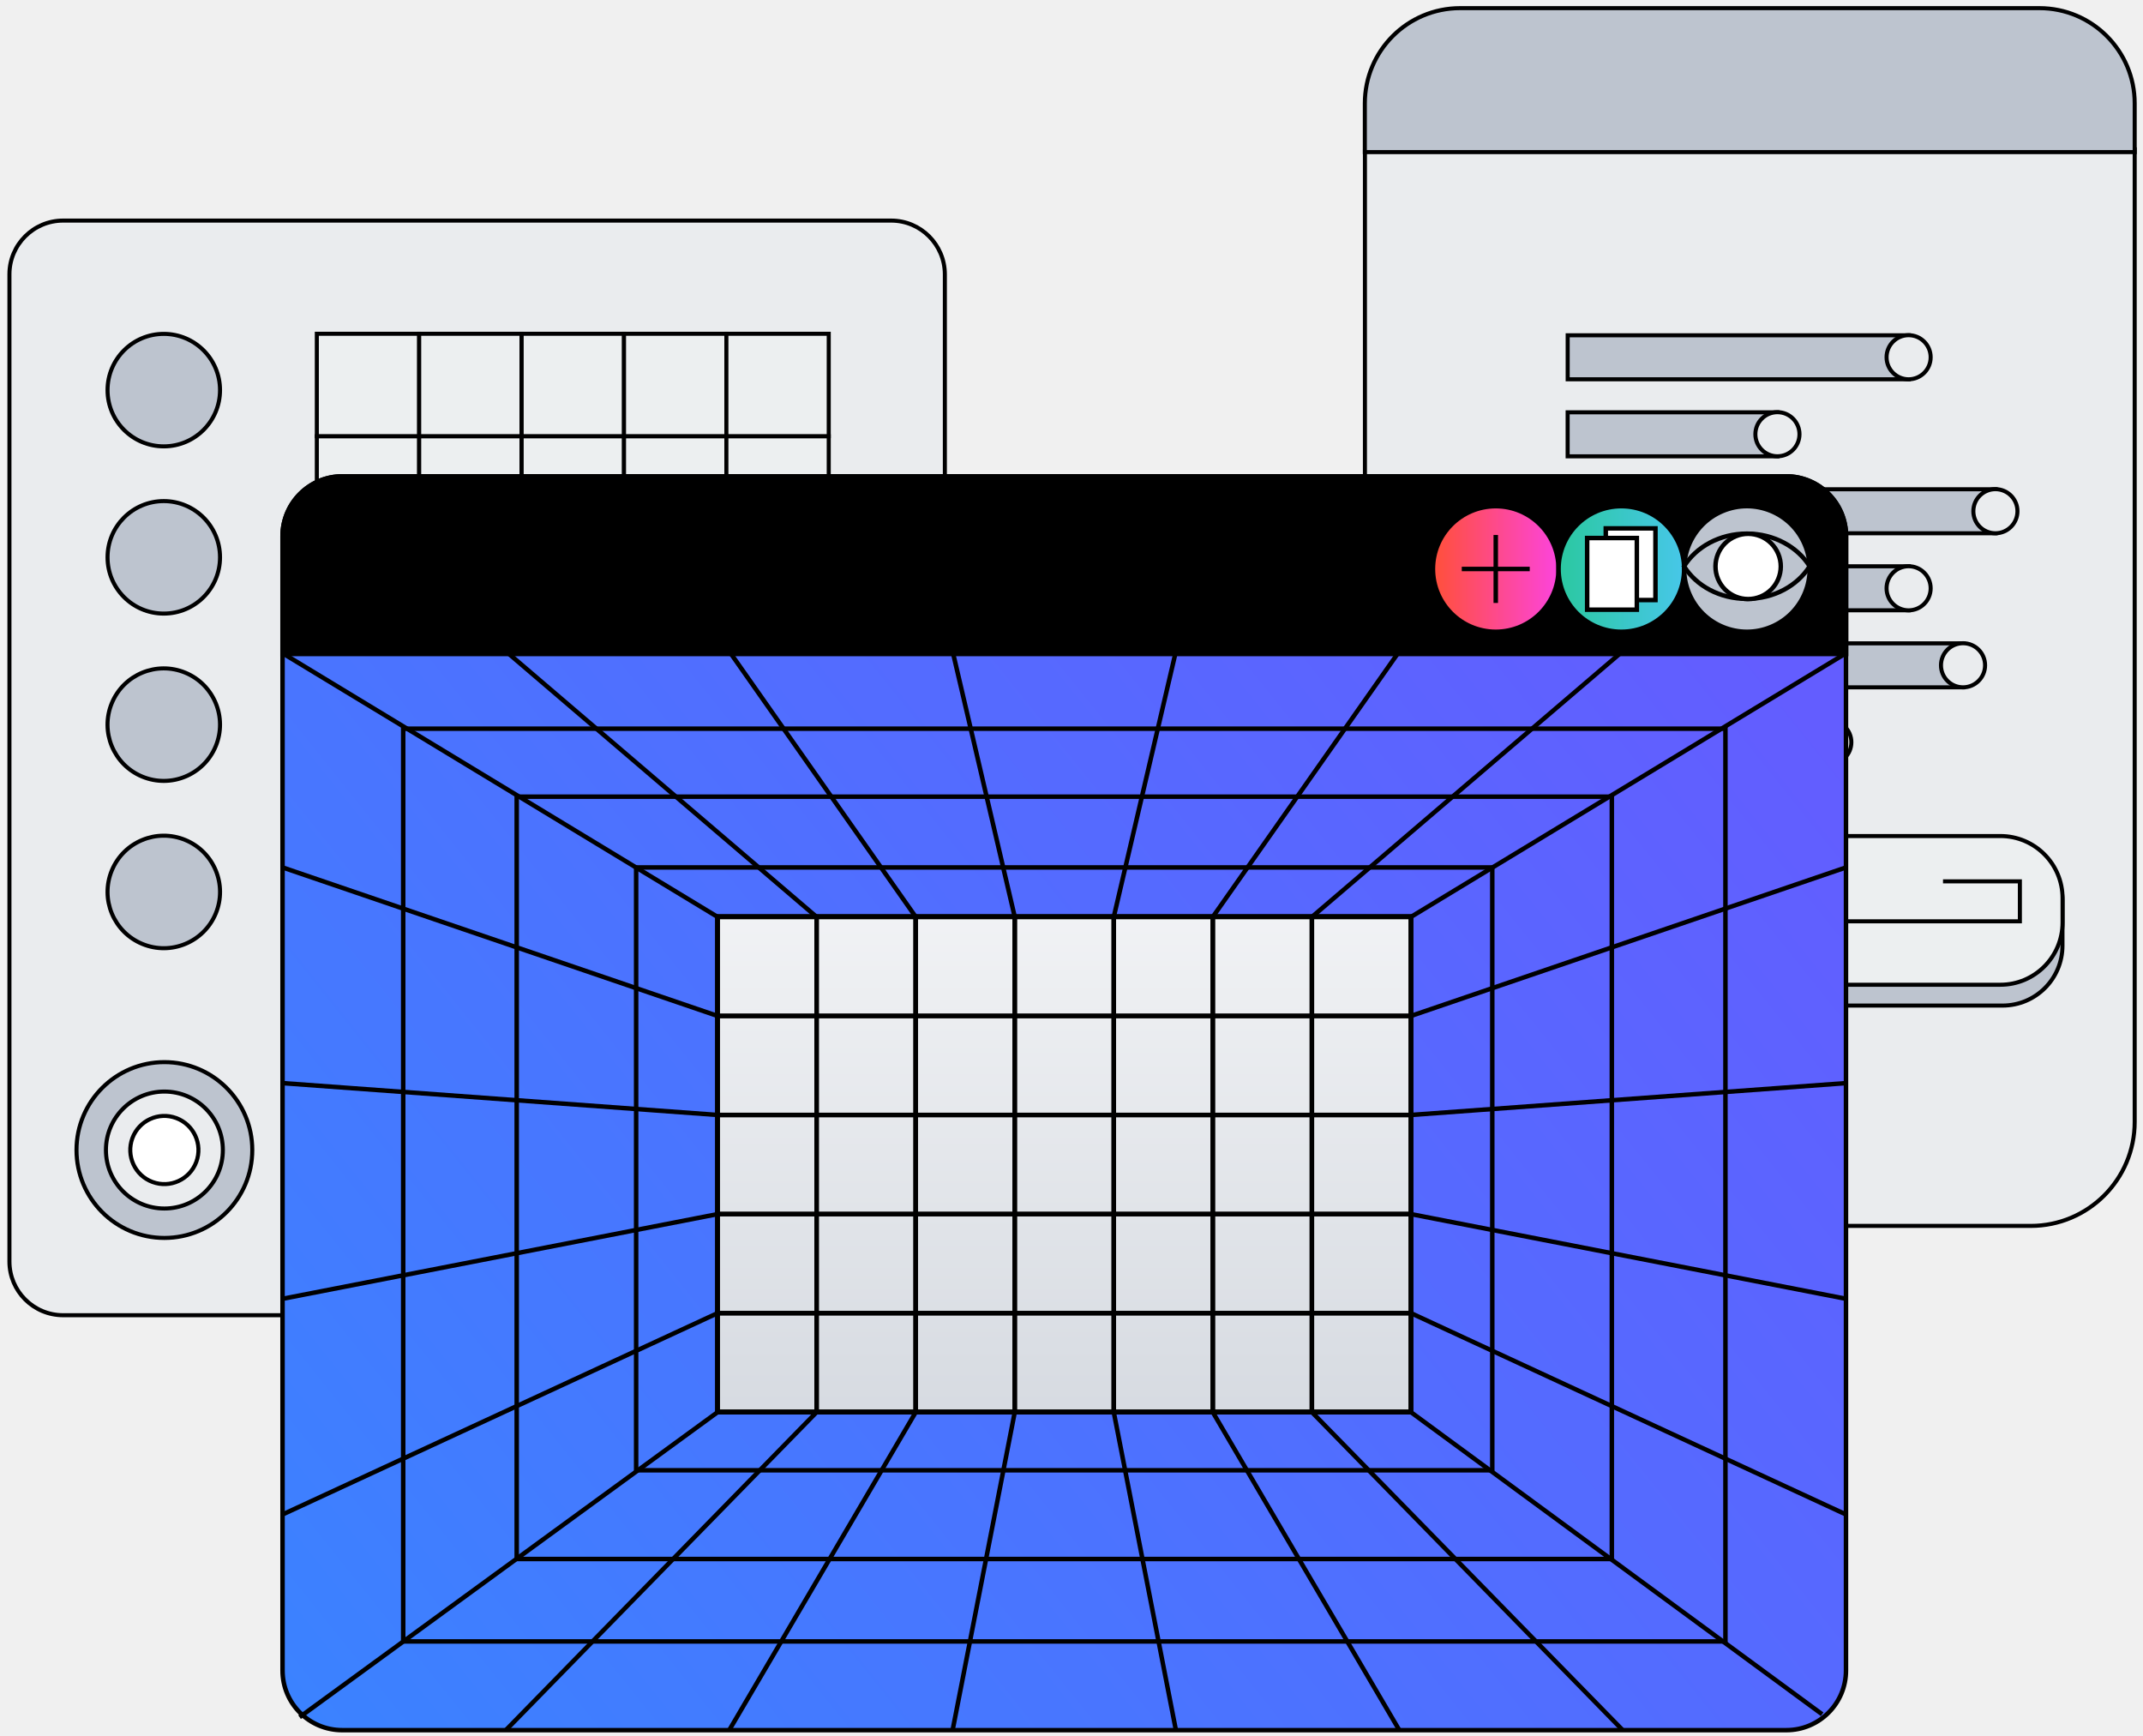
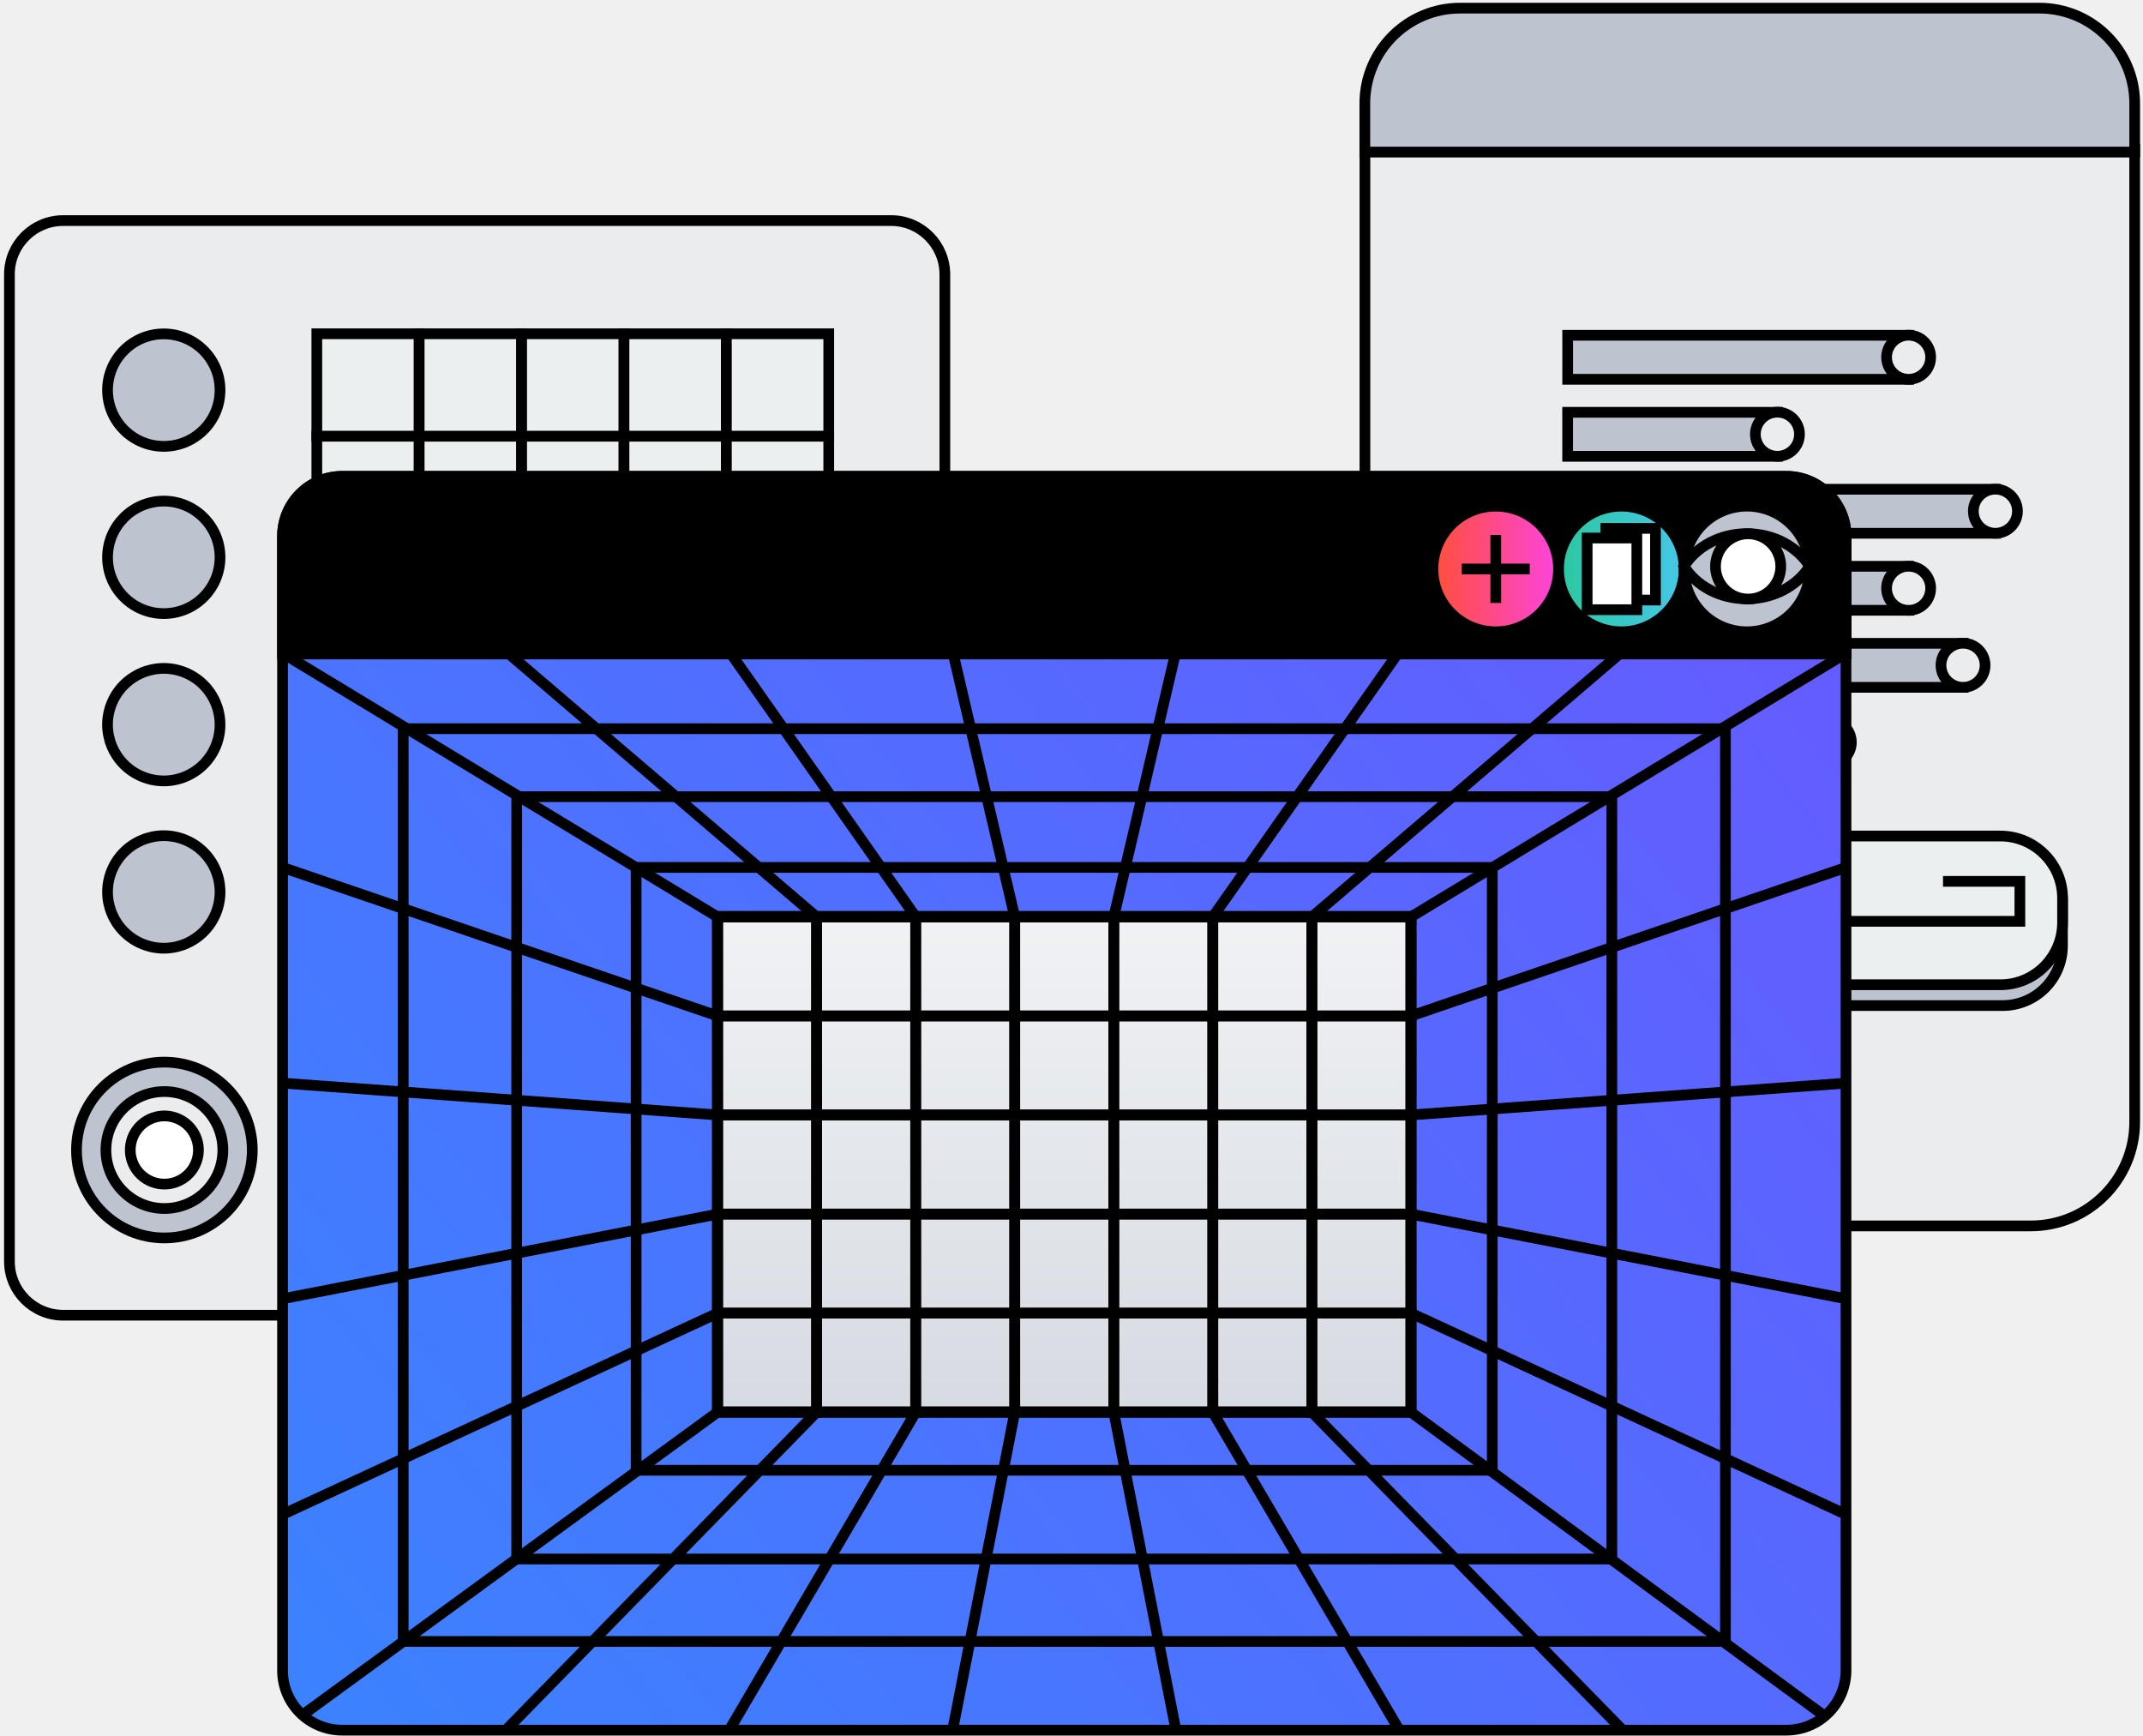
<svg xmlns="http://www.w3.org/2000/svg" width="200" height="162" viewBox="0 0 200 162" fill="none">
-   <path d="M83.168 20.584H5.893C3.127 20.584 0.88 22.831 0.88 25.597V117.722C0.88 120.488 3.127 122.734 5.893 122.734H83.168C85.934 122.734 88.181 120.488 88.181 117.722V25.597C88.172 22.831 85.934 20.584 83.168 20.584Z" fill="#EAECEE" stroke="black" stroke-width="0.378" stroke-miterlimit="10" />
-   <path d="M20.136 85.244C21.245 82.566 19.973 79.495 17.295 78.386C14.617 77.276 11.547 78.548 10.437 81.226C9.328 83.905 10.6 86.975 13.278 88.084C15.956 89.194 19.026 87.922 20.136 85.244Z" fill="#BDC4CF" stroke="black" stroke-width="0.378" stroke-miterlimit="10" />
-   <path d="M20.134 69.631C21.243 66.953 19.971 63.883 17.293 62.773C14.615 61.664 11.544 62.936 10.435 65.614C9.326 68.292 10.598 71.362 13.276 72.472C15.954 73.581 19.024 72.309 20.134 69.631Z" fill="#BDC4CF" stroke="black" stroke-width="0.378" stroke-miterlimit="10" />
-   <path d="M15.285 57.258C18.184 57.258 20.534 54.908 20.534 52.01C20.534 49.111 18.184 46.761 15.285 46.761C12.387 46.761 10.037 49.111 10.037 52.01C10.037 54.908 12.387 57.258 15.285 57.258Z" fill="#BDC4CF" stroke="black" stroke-width="0.378" stroke-miterlimit="10" />
-   <path d="M15.285 41.654C18.184 41.654 20.534 39.304 20.534 36.405C20.534 33.507 18.184 31.157 15.285 31.157C12.387 31.157 10.037 33.507 10.037 36.405C10.037 39.304 12.387 41.654 15.285 41.654Z" fill="#BDC4CF" stroke="black" stroke-width="0.378" stroke-miterlimit="10" />
-   <path d="M75.966 111.595H30.946C30.182 111.595 29.568 112.209 29.568 112.973C29.568 113.738 30.182 114.352 30.946 114.352H75.966C76.73 114.352 77.344 113.738 77.344 112.973C77.344 112.209 76.73 111.595 75.966 111.595Z" fill="#BDC4CF" stroke="black" stroke-width="0.378" stroke-miterlimit="10" />
-   <path d="M75.966 105.94H30.946C30.182 105.94 29.568 106.554 29.568 107.319C29.568 108.083 30.182 108.697 30.946 108.697H75.966C76.73 108.697 77.344 108.083 77.344 107.319C77.344 106.554 76.73 105.94 75.966 105.94Z" fill="#BDC4CF" stroke="black" stroke-width="0.378" stroke-miterlimit="10" />
-   <path d="M75.966 100.286H30.946C30.182 100.286 29.568 100.9 29.568 101.664C29.568 102.429 30.182 103.042 30.946 103.042H75.966C76.73 103.042 77.344 102.429 77.344 101.664C77.344 100.9 76.73 100.286 75.966 100.286Z" fill="#BDC4CF" stroke="black" stroke-width="0.378" stroke-miterlimit="10" />
-   <path d="M39.121 78.933H29.568V88.486H39.121V78.933Z" fill="#ECEFF0" stroke="black" stroke-width="0.378" stroke-miterlimit="10" />
-   <path d="M48.675 78.933H39.121V88.486H48.675V78.933Z" fill="#ECEFF0" stroke="black" stroke-width="0.378" stroke-miterlimit="10" />
-   <path d="M58.237 78.933H48.684V88.486H58.237V78.933Z" fill="#ECEFF0" stroke="black" stroke-width="0.378" stroke-miterlimit="10" />
-   <path d="M67.791 78.933H58.237V88.486H67.791V78.933Z" fill="#ECEFF0" stroke="black" stroke-width="0.378" stroke-miterlimit="10" />
-   <path d="M77.344 78.933H67.791V88.486H77.344V78.933Z" fill="#ECEFF0" stroke="black" stroke-width="0.378" stroke-miterlimit="10" />
-   <path d="M39.121 69.37H29.568V78.923H39.121V69.37Z" fill="#ECEFF0" stroke="black" stroke-width="0.378" stroke-miterlimit="10" />
-   <path d="M48.675 69.37H39.121V78.923H48.675V69.37Z" fill="#ECEFF0" stroke="black" stroke-width="0.378" stroke-miterlimit="10" />
-   <path d="M58.237 69.37H48.684V78.923H58.237V69.37Z" fill="#ECEFF0" stroke="black" stroke-width="0.378" stroke-miterlimit="10" />
-   <path d="M67.791 69.37H58.237V78.923H67.791V69.37Z" fill="#ECEFF0" stroke="black" stroke-width="0.378" stroke-miterlimit="10" />
-   <path d="M77.344 69.37H67.791V78.923H77.344V69.37Z" fill="#ECEFF0" stroke="black" stroke-width="0.378" stroke-miterlimit="10" />
-   <path d="M39.121 59.817H29.568V69.37H39.121V59.817Z" fill="#ECEFF0" stroke="black" stroke-width="0.378" stroke-miterlimit="10" />
-   <path d="M48.675 59.817H39.121V69.37H48.675V59.817Z" fill="#ECEFF0" stroke="black" stroke-width="0.378" stroke-miterlimit="10" />
-   <path d="M58.237 59.817H48.684V69.37H58.237V59.817Z" fill="#ECEFF0" stroke="black" stroke-width="0.378" stroke-miterlimit="10" />
-   <path d="M67.791 59.817H58.237V69.37H67.791V59.817Z" fill="#ECEFF0" stroke="black" stroke-width="0.378" stroke-miterlimit="10" />
-   <path d="M77.344 59.817H67.791V69.37H77.344V59.817Z" fill="#ECEFF0" stroke="black" stroke-width="0.378" stroke-miterlimit="10" />
-   <path d="M39.121 50.263H29.568V59.817H39.121V50.263Z" fill="#ECEFF0" stroke="black" stroke-width="0.378" stroke-miterlimit="10" />
-   <path d="M48.675 50.263H39.121V59.817H48.675V50.263Z" fill="#ECEFF0" stroke="black" stroke-width="0.378" stroke-miterlimit="10" />
-   <path d="M58.237 50.263H48.684V59.817H58.237V50.263Z" fill="#ECEFF0" stroke="black" stroke-width="0.378" stroke-miterlimit="10" />
-   <path d="M67.791 50.263H58.237V59.817H67.791V50.263Z" fill="#ECEFF0" stroke="black" stroke-width="0.378" stroke-miterlimit="10" />
-   <path d="M77.344 50.263H67.791V59.817H77.344V50.263Z" fill="#ECEFF0" stroke="black" stroke-width="0.378" stroke-miterlimit="10" />
-   <path d="M39.121 40.71H29.568V50.263H39.121V40.71Z" fill="#ECEFF0" stroke="black" stroke-width="0.378" stroke-miterlimit="10" />
-   <path d="M48.675 40.71H39.121V50.263H48.675V40.71Z" fill="#ECEFF0" stroke="black" stroke-width="0.378" stroke-miterlimit="10" />
-   <path d="M58.237 40.71H48.684V50.263H58.237V40.71Z" fill="#ECEFF0" stroke="black" stroke-width="0.378" stroke-miterlimit="10" />
-   <path d="M67.791 40.71H58.237V50.263H67.791V40.71Z" fill="#ECEFF0" stroke="black" stroke-width="0.378" stroke-miterlimit="10" />
-   <path d="M77.344 40.71H67.791V50.263H77.344V40.71Z" fill="#ECEFF0" stroke="black" stroke-width="0.378" stroke-miterlimit="10" />
-   <path d="M39.121 31.147H29.568V40.701H39.121V31.147Z" fill="#ECEFF0" stroke="black" stroke-width="0.378" stroke-miterlimit="10" />
-   <path d="M48.675 31.147H39.121V40.701H48.675V31.147Z" fill="#ECEFF0" stroke="black" stroke-width="0.378" stroke-miterlimit="10" />
-   <path d="M58.237 31.147H48.684V40.701H58.237V31.147Z" fill="#ECEFF0" stroke="black" stroke-width="0.378" stroke-miterlimit="10" />
-   <path d="M67.791 31.147H58.237V40.701H67.791V31.147Z" fill="#ECEFF0" stroke="black" stroke-width="0.378" stroke-miterlimit="10" />
-   <path d="M77.344 31.147H67.791V40.701H77.344V31.147Z" fill="#ECEFF0" stroke="black" stroke-width="0.378" stroke-miterlimit="10" />
-   <path d="M15.342 115.522C19.873 115.522 23.545 111.849 23.545 107.319C23.545 102.788 19.873 99.115 15.342 99.115C10.811 99.115 7.139 102.788 7.139 107.319C7.139 111.849 10.811 115.522 15.342 115.522Z" fill="#BDC4CF" stroke="black" stroke-width="0.378" stroke-miterlimit="10" />
-   <path d="M15.342 112.775C18.355 112.775 20.798 110.332 20.798 107.319C20.798 104.305 18.355 101.862 15.342 101.862C12.329 101.862 9.886 104.305 9.886 107.319C9.886 110.332 12.329 112.775 15.342 112.775Z" fill="#EAECEE" stroke="black" stroke-width="0.378" stroke-miterlimit="10" />
-   <path d="M18.321 108.425C18.932 106.778 18.093 104.947 16.446 104.335C14.799 103.723 12.968 104.563 12.356 106.21C11.745 107.857 12.584 109.688 14.231 110.299C15.878 110.911 17.709 110.072 18.321 108.425Z" fill="white" stroke="black" stroke-width="0.378" stroke-miterlimit="10" />
-   <path d="M127.376 13.938H199.224V104.694C199.224 110.056 194.881 114.399 189.52 114.399H137.09C131.728 114.399 127.385 110.056 127.385 104.694V13.938H127.376Z" fill="#EAECEE" stroke="black" stroke-width="0.378" stroke-miterlimit="10" />
-   <path d="M146.303 42.583H165.882V38.476H146.303V42.583Z" fill="#BDC4CF" stroke="black" stroke-width="0.378" stroke-miterlimit="10" />
-   <path d="M165.882 42.579C167.018 42.579 167.94 41.658 167.94 40.521C167.94 39.385 167.018 38.463 165.882 38.463C164.745 38.463 163.824 39.385 163.824 40.521C163.824 41.658 164.745 42.579 165.882 42.579Z" fill="#EAECEE" stroke="black" stroke-width="0.378" stroke-miterlimit="10" />
-   <path d="M146.31 49.764L186.241 49.764V45.657L146.31 45.657V49.764Z" fill="#BDC4CF" stroke="black" stroke-width="0.378" stroke-miterlimit="10" />
-   <path d="M186.225 49.763C187.361 49.763 188.283 48.842 188.283 47.705C188.283 46.569 187.361 45.647 186.225 45.647C185.088 45.647 184.167 46.569 184.167 47.705C184.167 48.842 185.088 49.763 186.225 49.763Z" fill="#EAECEE" stroke="black" stroke-width="0.378" stroke-miterlimit="10" />
-   <path d="M146.307 64.141H183.217V60.035L146.307 60.035V64.141Z" fill="#BDC4CF" stroke="black" stroke-width="0.378" stroke-miterlimit="10" />
-   <path d="M183.204 64.14C184.341 64.14 185.262 63.219 185.262 62.082C185.262 60.946 184.341 60.024 183.204 60.024C182.068 60.024 181.146 60.946 181.146 62.082C181.146 63.219 182.068 64.14 183.204 64.14Z" fill="#EAECEE" stroke="black" stroke-width="0.378" stroke-miterlimit="10" />
-   <path d="M146.307 56.951L178.129 56.951V52.845H146.307V56.951Z" fill="#BDC4CF" stroke="black" stroke-width="0.378" stroke-miterlimit="10" />
-   <path d="M178.125 56.956C179.262 56.956 180.183 56.035 180.183 54.898C180.183 53.762 179.262 52.84 178.125 52.84C176.989 52.84 176.068 53.762 176.068 54.898C176.068 56.035 176.989 56.956 178.125 56.956Z" fill="#EAECEE" stroke="black" stroke-width="0.378" stroke-miterlimit="10" />
-   <path d="M146.308 71.329H170.729V67.222H146.308V71.329Z" fill="#BDC4CF" stroke="black" stroke-width="0.378" stroke-miterlimit="10" />
-   <path d="M170.724 71.324C171.861 71.324 172.782 70.403 172.782 69.266C172.782 68.13 171.861 67.208 170.724 67.208C169.588 67.208 168.667 68.13 168.667 69.266C168.667 70.403 169.588 71.324 170.724 71.324Z" fill="#EAECEE" stroke="black" stroke-width="0.378" stroke-miterlimit="10" />
-   <path d="M146.307 35.394L178.129 35.394V31.288L146.307 31.288V35.394Z" fill="#BDC4CF" stroke="black" stroke-width="0.378" stroke-miterlimit="10" />
-   <path d="M178.125 35.395C179.262 35.395 180.183 34.474 180.183 33.337C180.183 32.201 179.262 31.279 178.125 31.279C176.989 31.279 176.068 32.201 176.068 33.337C176.068 34.474 176.989 35.395 178.125 35.395Z" fill="#EAECEE" stroke="black" stroke-width="0.378" stroke-miterlimit="10" />
-   <path d="M186.895 93.838H167.808C164.721 93.838 162.219 91.337 162.219 88.25V84.021C162.219 80.934 164.721 79.971 167.808 79.971H186.895C189.982 79.971 192.484 80.934 192.484 84.021V88.25C192.484 91.337 189.982 93.838 186.895 93.838Z" fill="#BDC4CF" stroke="black" stroke-width="0.378" stroke-miterlimit="10" />
-   <path d="M186.688 91.894H168.025C164.825 91.894 162.219 89.298 162.219 86.088V83.823C162.219 80.622 164.815 78.017 168.025 78.017H186.688C189.888 78.017 192.493 80.613 192.493 83.823V86.088C192.484 89.298 189.888 91.894 186.688 91.894Z" fill="#ECEFF0" stroke="black" stroke-width="0.378" stroke-miterlimit="10" />
-   <path d="M181.335 82.246H188.509V85.975H165.948" stroke="black" stroke-width="0.378" stroke-miterlimit="10" />
-   <path d="M168.818 88.779L167.383 87.372L165.948 85.975L167.383 84.568L168.818 83.162" stroke="black" stroke-width="0.378" stroke-miterlimit="10" />
-   <path d="M136.268 0.76H190.331C195.24 0.76 199.224 4.744 199.224 9.652V14.193H127.376V9.652C127.376 4.744 131.36 0.76 136.268 0.76Z" fill="#BDC4CF" stroke="black" stroke-width="0.378" stroke-miterlimit="10" />
-   <path d="M166.713 161.455H31.936C28.859 161.455 26.368 158.964 26.368 155.887V50.019C26.368 46.941 28.859 44.45 31.936 44.45H166.713C169.79 44.45 172.281 46.941 172.281 50.019V155.887C172.281 158.964 169.79 161.455 166.713 161.455Z" fill="url(#paint0_linear_48_43211)" stroke="black" stroke-width="0.419" stroke-miterlimit="10" />
-   <path d="M131.682 85.51H66.957V131.741H131.682V85.51Z" fill="url(#paint1_linear_48_43211)" stroke="black" stroke-width="0.419" stroke-miterlimit="10" />
-   <path d="M172.281 61.029H26.368V50.05C26.368 46.962 28.869 44.45 31.968 44.45H166.692C169.78 44.45 172.292 46.952 172.292 50.05V61.029H172.281Z" fill="black" stroke="black" stroke-width="0.419" stroke-miterlimit="10" />
-   <path d="M139.27 80.947H59.369V137.204H139.27V80.947Z" stroke="black" stroke-width="0.419" stroke-miterlimit="10" />
-   <path d="M150.427 74.343H48.222V145.483H150.427V74.343Z" stroke="black" stroke-width="0.419" stroke-miterlimit="10" />
-   <path d="M161.03 68H37.63V153.176H161.03V68Z" stroke="black" stroke-width="0.419" stroke-miterlimit="10" />
-   <path d="M131.682 85.563H66.968V131.783H131.682V85.563Z" stroke="black" stroke-width="0.419" stroke-miterlimit="10" />
-   <path d="M26.368 60.956H172.281" stroke="black" stroke-width="0.419" stroke-miterlimit="10" />
-   <path d="M131.682 85.563L172.281 60.956" stroke="black" stroke-width="0.419" stroke-miterlimit="10" />
-   <path d="M131.682 131.783L170.052 159.969" stroke="black" stroke-width="0.419" stroke-miterlimit="10" />
-   <path d="M66.968 85.563L26.368 60.956" stroke="black" stroke-width="0.419" stroke-miterlimit="10" />
-   <path d="M66.968 131.783L27.959 160.241" stroke="black" stroke-width="0.419" stroke-miterlimit="10" />
-   <path d="M76.21 85.563H66.968V94.805H76.21V85.563Z" stroke="black" stroke-width="0.419" stroke-miterlimit="10" />
-   <path d="M85.451 85.563H76.21V94.805H85.451V85.563Z" stroke="black" stroke-width="0.419" stroke-miterlimit="10" />
-   <path d="M94.704 85.563H85.462V94.805H94.704V85.563Z" stroke="black" stroke-width="0.419" stroke-miterlimit="10" />
-   <path d="M103.946 85.563H94.704V94.805H103.946V85.563Z" stroke="black" stroke-width="0.419" stroke-miterlimit="10" />
-   <path d="M113.188 85.563H103.946V94.805H113.188V85.563Z" stroke="black" stroke-width="0.419" stroke-miterlimit="10" />
-   <path d="M122.429 85.563H113.187V94.805H122.429V85.563Z" stroke="black" stroke-width="0.419" stroke-miterlimit="10" />
-   <path d="M131.682 85.563H122.44V94.805H131.682V85.563Z" stroke="black" stroke-width="0.419" stroke-miterlimit="10" />
-   <path d="M76.21 94.805H66.968V104.046H76.21V94.805Z" stroke="black" stroke-width="0.419" stroke-miterlimit="10" />
-   <path d="M85.451 94.805H76.21V104.046H85.451V94.805Z" stroke="black" stroke-width="0.419" stroke-miterlimit="10" />
-   <path d="M94.704 94.805H85.462V104.046H94.704V94.805Z" stroke="black" stroke-width="0.419" stroke-miterlimit="10" />
-   <path d="M103.946 94.805H94.704V104.046H103.946V94.805Z" stroke="black" stroke-width="0.419" stroke-miterlimit="10" />
-   <path d="M113.188 94.805H103.946V104.046H113.188V94.805Z" stroke="black" stroke-width="0.419" stroke-miterlimit="10" />
-   <path d="M122.429 94.805H113.187V104.046H122.429V94.805Z" stroke="black" stroke-width="0.419" stroke-miterlimit="10" />
-   <path d="M131.682 94.805H122.44V104.046H131.682V94.805Z" stroke="black" stroke-width="0.419" stroke-miterlimit="10" />
-   <path d="M76.21 104.046H66.968V113.288H76.21V104.046Z" stroke="black" stroke-width="0.419" stroke-miterlimit="10" />
-   <path d="M85.451 104.046H76.21V113.288H85.451V104.046Z" stroke="black" stroke-width="0.419" stroke-miterlimit="10" />
-   <path d="M94.704 104.046H85.462V113.288H94.704V104.046Z" stroke="black" stroke-width="0.419" stroke-miterlimit="10" />
-   <path d="M103.946 104.046H94.704V113.288H103.946V104.046Z" stroke="black" stroke-width="0.419" stroke-miterlimit="10" />
-   <path d="M113.188 104.046H103.946V113.288H113.188V104.046Z" stroke="black" stroke-width="0.419" stroke-miterlimit="10" />
-   <path d="M122.429 104.046H113.187V113.288H122.429V104.046Z" stroke="black" stroke-width="0.419" stroke-miterlimit="10" />
-   <path d="M131.682 104.046H122.44V113.288H131.682V104.046Z" stroke="black" stroke-width="0.419" stroke-miterlimit="10" />
-   <path d="M76.21 113.299H66.968V122.541H76.21V113.299Z" stroke="black" stroke-width="0.419" stroke-miterlimit="10" />
-   <path d="M85.451 113.299H76.21V122.541H85.451V113.299Z" stroke="black" stroke-width="0.419" stroke-miterlimit="10" />
-   <path d="M94.704 113.299H85.462V122.541H94.704V113.299Z" stroke="black" stroke-width="0.419" stroke-miterlimit="10" />
-   <path d="M103.946 113.299H94.704V122.541H103.946V113.299Z" stroke="black" stroke-width="0.419" stroke-miterlimit="10" />
-   <path d="M113.188 113.299H103.946V122.541H113.188V113.299Z" stroke="black" stroke-width="0.419" stroke-miterlimit="10" />
-   <path d="M122.429 113.299H113.187V122.541H122.429V113.299Z" stroke="black" stroke-width="0.419" stroke-miterlimit="10" />
-   <path d="M131.682 113.299H122.44V122.541H131.682V113.299Z" stroke="black" stroke-width="0.419" stroke-miterlimit="10" />
-   <path d="M76.21 122.541H66.968V131.783H76.21V122.541Z" stroke="black" stroke-width="0.419" stroke-miterlimit="10" />
-   <path d="M85.451 122.541H76.21V131.783H85.451V122.541Z" stroke="black" stroke-width="0.419" stroke-miterlimit="10" />
-   <path d="M94.704 122.541H85.462V131.783H94.704V122.541Z" stroke="black" stroke-width="0.419" stroke-miterlimit="10" />
-   <path d="M103.946 122.541H94.704V131.783H103.946V122.541Z" stroke="black" stroke-width="0.419" stroke-miterlimit="10" />
-   <path d="M113.188 122.541H103.946V131.783H113.188V122.541Z" stroke="black" stroke-width="0.419" stroke-miterlimit="10" />
-   <path d="M122.429 122.541H113.187V131.783H122.429V122.541Z" stroke="black" stroke-width="0.419" stroke-miterlimit="10" />
-   <path d="M131.682 122.541H122.44V131.783H131.682V122.541Z" stroke="black" stroke-width="0.419" stroke-miterlimit="10" />
-   <path d="M131.682 94.805L172.281 80.947" stroke="black" stroke-width="0.419" stroke-miterlimit="10" />
-   <path d="M131.682 104.046L172.281 101.074" stroke="black" stroke-width="0.419" stroke-miterlimit="10" />
-   <path d="M131.682 122.541L172.281 141.328" stroke="black" stroke-width="0.419" stroke-miterlimit="10" />
-   <path d="M131.682 113.299L172.281 121.201" stroke="black" stroke-width="0.419" stroke-miterlimit="10" />
-   <path d="M66.968 94.805L26.368 80.947" stroke="black" stroke-width="0.419" stroke-miterlimit="10" />
-   <path d="M66.968 104.046L26.368 101.074" stroke="black" stroke-width="0.419" stroke-miterlimit="10" />
-   <path d="M66.968 122.541L26.368 141.328" stroke="black" stroke-width="0.419" stroke-miterlimit="10" />
-   <path d="M66.968 113.299L26.368 121.201" stroke="black" stroke-width="0.419" stroke-miterlimit="10" />
-   <path d="M47.374 60.914L76.209 85.563" stroke="black" stroke-width="0.419" stroke-miterlimit="10" />
-   <path d="M68.182 60.956L85.462 85.563" stroke="black" stroke-width="0.419" stroke-miterlimit="10" />
-   <path d="M88.947 60.956L94.704 85.563" stroke="black" stroke-width="0.419" stroke-miterlimit="10" />
-   <path d="M109.702 60.956L103.946 85.563" stroke="black" stroke-width="0.419" stroke-miterlimit="10" />
-   <path d="M130.468 60.956L113.187 85.563" stroke="black" stroke-width="0.419" stroke-miterlimit="10" />
-   <path d="M151.223 60.956L122.44 85.563" stroke="black" stroke-width="0.419" stroke-miterlimit="10" />
-   <path d="M47.207 161.455L76.209 131.783" stroke="black" stroke-width="0.419" stroke-miterlimit="10" />
-   <path d="M68.056 161.455L85.462 131.783" stroke="black" stroke-width="0.419" stroke-miterlimit="10" />
-   <path d="M88.905 161.455L94.704 131.783" stroke="black" stroke-width="0.419" stroke-miterlimit="10" />
-   <path d="M109.744 161.455L103.946 131.783" stroke="black" stroke-width="0.419" stroke-miterlimit="10" />
-   <path d="M130.593 161.455L113.187 131.783" stroke="black" stroke-width="0.419" stroke-miterlimit="10" />
-   <path d="M151.442 161.455L122.44 131.783" stroke="black" stroke-width="0.419" stroke-miterlimit="10" />
-   <path d="M139.595 58.957C142.832 58.957 145.456 56.333 145.456 53.096C145.456 49.859 142.832 47.234 139.595 47.234C136.357 47.234 133.733 49.859 133.733 53.096C133.733 56.333 136.357 58.957 139.595 58.957Z" fill="url(#paint2_linear_48_43211)" stroke="black" stroke-width="0.419" stroke-miterlimit="10" />
-   <path d="M151.317 58.957C154.554 58.957 157.178 56.333 157.178 53.096C157.178 49.859 154.554 47.234 151.317 47.234C148.08 47.234 145.456 49.859 145.456 53.096C145.456 56.333 148.08 58.957 151.317 58.957Z" fill="url(#paint3_linear_48_43211)" stroke="black" stroke-width="0.419" stroke-miterlimit="10" />
-   <path d="M165.31 58.497C168.294 57.242 169.695 53.805 168.44 50.821C167.184 47.837 163.748 46.436 160.764 47.691C157.78 48.946 156.379 52.383 157.634 55.367C158.889 58.351 162.326 59.752 165.31 58.497Z" fill="#BDC4CF" stroke="black" stroke-width="0.419" stroke-miterlimit="10" />
-   <path d="M157.168 52.844C158.298 51.034 160.496 49.799 163.029 49.799C165.562 49.799 167.76 51.034 168.89 52.844C167.749 54.655 165.562 55.88 163.039 55.88C160.506 55.89 158.298 54.666 157.168 52.844Z" stroke="black" stroke-width="0.419" stroke-miterlimit="10" />
-   <path d="M164.322 55.669C165.874 55.021 166.607 53.237 165.959 51.685C165.311 50.133 163.527 49.4 161.975 50.048C160.422 50.696 159.689 52.48 160.337 54.032C160.986 55.584 162.769 56.317 164.322 55.669Z" fill="white" stroke="black" stroke-width="0.419" stroke-miterlimit="10" />
-   <path d="M154.499 49.307H149.862V55.995H154.499V49.307Z" fill="white" stroke="black" stroke-width="0.419" stroke-miterlimit="10" />
-   <path d="M152.761 50.207H148.125V56.895H152.761V50.207Z" fill="white" stroke="black" stroke-width="0.419" stroke-miterlimit="10" />
-   <path d="M139.595 49.924V56.267" stroke="black" stroke-width="0.419" stroke-miterlimit="10" />
-   <path d="M136.423 53.096H142.766" stroke="black" stroke-width="0.419" stroke-miterlimit="10" />
+   <path d="M83.168 20.584H5.893C3.127 20.584 0.88 22.831 0.88 25.597V117.722C0.88 120.488 3.127 122.734 5.893 122.734H83.168C85.934 122.734 88.181 120.488 88.181 117.722V25.597C88.172 22.831 85.934 20.584 83.168 20.584Z" fill="#EAECEE" stroke="black" strokeWidth="0.378" stroke-miterlimit="10" />
+   <path d="M20.136 85.244C21.245 82.566 19.973 79.495 17.295 78.386C14.617 77.276 11.547 78.548 10.437 81.226C9.328 83.905 10.6 86.975 13.278 88.084C15.956 89.194 19.026 87.922 20.136 85.244Z" fill="#BDC4CF" stroke="black" strokeWidth="0.378" stroke-miterlimit="10" />
+   <path d="M20.134 69.631C21.243 66.953 19.971 63.883 17.293 62.773C14.615 61.664 11.544 62.936 10.435 65.614C9.326 68.292 10.598 71.362 13.276 72.472C15.954 73.581 19.024 72.309 20.134 69.631Z" fill="#BDC4CF" stroke="black" strokeWidth="0.378" stroke-miterlimit="10" />
+   <path d="M15.285 57.258C18.184 57.258 20.534 54.908 20.534 52.01C20.534 49.111 18.184 46.761 15.285 46.761C12.387 46.761 10.037 49.111 10.037 52.01C10.037 54.908 12.387 57.258 15.285 57.258Z" fill="#BDC4CF" stroke="black" strokeWidth="0.378" stroke-miterlimit="10" />
+   <path d="M15.285 41.654C18.184 41.654 20.534 39.304 20.534 36.405C20.534 33.507 18.184 31.157 15.285 31.157C12.387 31.157 10.037 33.507 10.037 36.405C10.037 39.304 12.387 41.654 15.285 41.654Z" fill="#BDC4CF" stroke="black" strokeWidth="0.378" stroke-miterlimit="10" />
+   <path d="M75.966 111.595H30.946C30.182 111.595 29.568 112.209 29.568 112.973C29.568 113.738 30.182 114.352 30.946 114.352H75.966C76.73 114.352 77.344 113.738 77.344 112.973C77.344 112.209 76.73 111.595 75.966 111.595Z" fill="#BDC4CF" stroke="black" strokeWidth="0.378" stroke-miterlimit="10" />
+   <path d="M75.966 105.94H30.946C30.182 105.94 29.568 106.554 29.568 107.319C29.568 108.083 30.182 108.697 30.946 108.697H75.966C76.73 108.697 77.344 108.083 77.344 107.319C77.344 106.554 76.73 105.94 75.966 105.94Z" fill="#BDC4CF" stroke="black" strokeWidth="0.378" stroke-miterlimit="10" />
+   <path d="M75.966 100.286H30.946C30.182 100.286 29.568 100.9 29.568 101.664C29.568 102.429 30.182 103.042 30.946 103.042H75.966C76.73 103.042 77.344 102.429 77.344 101.664C77.344 100.9 76.73 100.286 75.966 100.286Z" fill="#BDC4CF" stroke="black" strokeWidth="0.378" stroke-miterlimit="10" />
+   <path d="M39.121 78.933H29.568V88.486H39.121V78.933Z" fill="#ECEFF0" stroke="black" strokeWidth="0.378" stroke-miterlimit="10" />
+   <path d="M48.675 78.933H39.121V88.486H48.675V78.933Z" fill="#ECEFF0" stroke="black" strokeWidth="0.378" stroke-miterlimit="10" />
+   <path d="M58.237 78.933H48.684V88.486H58.237V78.933Z" fill="#ECEFF0" stroke="black" strokeWidth="0.378" stroke-miterlimit="10" />
+   <path d="M67.791 78.933H58.237V88.486H67.791V78.933Z" fill="#ECEFF0" stroke="black" strokeWidth="0.378" stroke-miterlimit="10" />
+   <path d="M77.344 78.933H67.791V88.486H77.344V78.933Z" fill="#ECEFF0" stroke="black" strokeWidth="0.378" stroke-miterlimit="10" />
+   <path d="M39.121 69.37H29.568V78.923H39.121V69.37Z" fill="#ECEFF0" stroke="black" strokeWidth="0.378" stroke-miterlimit="10" />
+   <path d="M48.675 69.37H39.121V78.923H48.675V69.37Z" fill="#ECEFF0" stroke="black" strokeWidth="0.378" stroke-miterlimit="10" />
+   <path d="M58.237 69.37H48.684V78.923H58.237V69.37Z" fill="#ECEFF0" stroke="black" strokeWidth="0.378" stroke-miterlimit="10" />
+   <path d="M67.791 69.37H58.237V78.923H67.791V69.37Z" fill="#ECEFF0" stroke="black" strokeWidth="0.378" stroke-miterlimit="10" />
+   <path d="M77.344 69.37H67.791V78.923H77.344V69.37Z" fill="#ECEFF0" stroke="black" strokeWidth="0.378" stroke-miterlimit="10" />
+   <path d="M39.121 59.817H29.568V69.37H39.121V59.817Z" fill="#ECEFF0" stroke="black" strokeWidth="0.378" stroke-miterlimit="10" />
+   <path d="M48.675 59.817H39.121V69.37H48.675V59.817Z" fill="#ECEFF0" stroke="black" strokeWidth="0.378" stroke-miterlimit="10" />
+   <path d="M58.237 59.817H48.684V69.37H58.237V59.817Z" fill="#ECEFF0" stroke="black" strokeWidth="0.378" stroke-miterlimit="10" />
+   <path d="M67.791 59.817H58.237V69.37H67.791V59.817Z" fill="#ECEFF0" stroke="black" strokeWidth="0.378" stroke-miterlimit="10" />
+   <path d="M77.344 59.817H67.791V69.37H77.344V59.817Z" fill="#ECEFF0" stroke="black" strokeWidth="0.378" stroke-miterlimit="10" />
+   <path d="M39.121 50.263H29.568V59.817H39.121V50.263Z" fill="#ECEFF0" stroke="black" strokeWidth="0.378" stroke-miterlimit="10" />
+   <path d="M48.675 50.263H39.121V59.817H48.675V50.263Z" fill="#ECEFF0" stroke="black" strokeWidth="0.378" stroke-miterlimit="10" />
+   <path d="M58.237 50.263H48.684V59.817H58.237V50.263Z" fill="#ECEFF0" stroke="black" strokeWidth="0.378" stroke-miterlimit="10" />
+   <path d="M67.791 50.263H58.237V59.817H67.791V50.263Z" fill="#ECEFF0" stroke="black" strokeWidth="0.378" stroke-miterlimit="10" />
+   <path d="M77.344 50.263H67.791V59.817H77.344V50.263Z" fill="#ECEFF0" stroke="black" strokeWidth="0.378" stroke-miterlimit="10" />
+   <path d="M39.121 40.71H29.568V50.263H39.121V40.71Z" fill="#ECEFF0" stroke="black" strokeWidth="0.378" stroke-miterlimit="10" />
+   <path d="M48.675 40.71H39.121V50.263H48.675V40.71Z" fill="#ECEFF0" stroke="black" strokeWidth="0.378" stroke-miterlimit="10" />
+   <path d="M58.237 40.71H48.684V50.263H58.237V40.71Z" fill="#ECEFF0" stroke="black" strokeWidth="0.378" stroke-miterlimit="10" />
+   <path d="M67.791 40.71H58.237V50.263H67.791V40.71Z" fill="#ECEFF0" stroke="black" strokeWidth="0.378" stroke-miterlimit="10" />
+   <path d="M77.344 40.71H67.791V50.263H77.344V40.71Z" fill="#ECEFF0" stroke="black" strokeWidth="0.378" stroke-miterlimit="10" />
+   <path d="M39.121 31.147H29.568V40.701H39.121V31.147Z" fill="#ECEFF0" stroke="black" strokeWidth="0.378" stroke-miterlimit="10" />
+   <path d="M48.675 31.147H39.121V40.701H48.675V31.147Z" fill="#ECEFF0" stroke="black" strokeWidth="0.378" stroke-miterlimit="10" />
+   <path d="M58.237 31.147H48.684V40.701H58.237V31.147Z" fill="#ECEFF0" stroke="black" strokeWidth="0.378" stroke-miterlimit="10" />
+   <path d="M67.791 31.147H58.237V40.701H67.791V31.147Z" fill="#ECEFF0" stroke="black" strokeWidth="0.378" stroke-miterlimit="10" />
+   <path d="M77.344 31.147H67.791V40.701H77.344V31.147Z" fill="#ECEFF0" stroke="black" strokeWidth="0.378" stroke-miterlimit="10" />
+   <path d="M15.342 115.522C19.873 115.522 23.545 111.849 23.545 107.319C23.545 102.788 19.873 99.115 15.342 99.115C10.811 99.115 7.139 102.788 7.139 107.319C7.139 111.849 10.811 115.522 15.342 115.522Z" fill="#BDC4CF" stroke="black" strokeWidth="0.378" stroke-miterlimit="10" />
+   <path d="M15.342 112.775C18.355 112.775 20.798 110.332 20.798 107.319C20.798 104.305 18.355 101.862 15.342 101.862C12.329 101.862 9.886 104.305 9.886 107.319C9.886 110.332 12.329 112.775 15.342 112.775Z" fill="#EAECEE" stroke="black" strokeWidth="0.378" stroke-miterlimit="10" />
+   <path d="M18.321 108.425C18.932 106.778 18.093 104.947 16.446 104.335C14.799 103.723 12.968 104.563 12.356 106.21C11.745 107.857 12.584 109.688 14.231 110.299C15.878 110.911 17.709 110.072 18.321 108.425Z" fill="white" stroke="black" strokeWidth="0.378" stroke-miterlimit="10" />
+   <path d="M127.376 13.938H199.224V104.694C199.224 110.056 194.881 114.399 189.52 114.399H137.09C131.728 114.399 127.385 110.056 127.385 104.694V13.938H127.376Z" fill="#EAECEE" stroke="black" strokeWidth="0.378" stroke-miterlimit="10" />
+   <path d="M146.303 42.583H165.882V38.476H146.303V42.583Z" fill="#BDC4CF" stroke="black" strokeWidth="0.378" stroke-miterlimit="10" />
+   <path d="M165.882 42.579C167.018 42.579 167.94 41.658 167.94 40.521C167.94 39.385 167.018 38.463 165.882 38.463C164.745 38.463 163.824 39.385 163.824 40.521C163.824 41.658 164.745 42.579 165.882 42.579Z" fill="#EAECEE" stroke="black" strokeWidth="0.378" stroke-miterlimit="10" />
+   <path d="M146.31 49.764L186.241 49.764V45.657L146.31 45.657V49.764Z" fill="#BDC4CF" stroke="black" strokeWidth="0.378" stroke-miterlimit="10" />
+   <path d="M186.225 49.763C187.361 49.763 188.283 48.842 188.283 47.705C188.283 46.569 187.361 45.647 186.225 45.647C185.088 45.647 184.167 46.569 184.167 47.705C184.167 48.842 185.088 49.763 186.225 49.763Z" fill="#EAECEE" stroke="black" strokeWidth="0.378" stroke-miterlimit="10" />
+   <path d="M146.307 64.141H183.217V60.035L146.307 60.035V64.141Z" fill="#BDC4CF" stroke="black" strokeWidth="0.378" stroke-miterlimit="10" />
+   <path d="M183.204 64.14C184.341 64.14 185.262 63.219 185.262 62.082C185.262 60.946 184.341 60.024 183.204 60.024C182.068 60.024 181.146 60.946 181.146 62.082C181.146 63.219 182.068 64.14 183.204 64.14Z" fill="#EAECEE" stroke="black" strokeWidth="0.378" stroke-miterlimit="10" />
+   <path d="M146.307 56.951L178.129 56.951V52.845H146.307V56.951Z" fill="#BDC4CF" stroke="black" strokeWidth="0.378" stroke-miterlimit="10" />
+   <path d="M178.125 56.956C179.262 56.956 180.183 56.035 180.183 54.898C180.183 53.762 179.262 52.84 178.125 52.84C176.989 52.84 176.068 53.762 176.068 54.898C176.068 56.035 176.989 56.956 178.125 56.956Z" fill="#EAECEE" stroke="black" strokeWidth="0.378" stroke-miterlimit="10" />
+   <path d="M146.308 71.329H170.729V67.222H146.308V71.329Z" fill="#BDC4CF" stroke="black" strokeWidth="0.378" stroke-miterlimit="10" />
+   <path d="M170.724 71.324C171.861 71.324 172.782 70.403 172.782 69.266C172.782 68.13 171.861 67.208 170.724 67.208C169.588 67.208 168.667 68.13 168.667 69.266C168.667 70.403 169.588 71.324 170.724 71.324Z" fill="#EAECEE" stroke="black" strokeWidth="0.378" stroke-miterlimit="10" />
+   <path d="M146.307 35.394L178.129 35.394V31.288L146.307 31.288V35.394Z" fill="#BDC4CF" stroke="black" strokeWidth="0.378" stroke-miterlimit="10" />
+   <path d="M178.125 35.395C179.262 35.395 180.183 34.474 180.183 33.337C180.183 32.201 179.262 31.279 178.125 31.279C176.989 31.279 176.068 32.201 176.068 33.337C176.068 34.474 176.989 35.395 178.125 35.395Z" fill="#EAECEE" stroke="black" strokeWidth="0.378" stroke-miterlimit="10" />
+   <path d="M186.895 93.838H167.808C164.721 93.838 162.219 91.337 162.219 88.25V84.021C162.219 80.934 164.721 79.971 167.808 79.971H186.895C189.982 79.971 192.484 80.934 192.484 84.021V88.25C192.484 91.337 189.982 93.838 186.895 93.838Z" fill="#BDC4CF" stroke="black" strokeWidth="0.378" stroke-miterlimit="10" />
+   <path d="M186.688 91.894H168.025C164.825 91.894 162.219 89.298 162.219 86.088V83.823C162.219 80.622 164.815 78.017 168.025 78.017H186.688C189.888 78.017 192.493 80.613 192.493 83.823V86.088C192.484 89.298 189.888 91.894 186.688 91.894Z" fill="#ECEFF0" stroke="black" strokeWidth="0.378" stroke-miterlimit="10" />
+   <path d="M181.335 82.246H188.509V85.975H165.948" stroke="black" strokeWidth="0.378" stroke-miterlimit="10" />
+   <path d="M168.818 88.779L167.383 87.372L165.948 85.975L167.383 84.568L168.818 83.162" stroke="black" strokeWidth="0.378" stroke-miterlimit="10" />
+   <path d="M136.268 0.76H190.331C195.24 0.76 199.224 4.744 199.224 9.652V14.193H127.376V9.652C127.376 4.744 131.36 0.76 136.268 0.76Z" fill="#BDC4CF" stroke="black" strokeWidth="0.378" stroke-miterlimit="10" />
+   <path d="M166.713 161.455H31.936C28.859 161.455 26.368 158.964 26.368 155.887V50.019C26.368 46.941 28.859 44.45 31.936 44.45H166.713C169.79 44.45 172.281 46.941 172.281 50.019V155.887C172.281 158.964 169.79 161.455 166.713 161.455Z" fill="url(#paint0_linear_48_43211)" stroke="black" strokeWidth="0.419" stroke-miterlimit="10" />
+   <path d="M131.682 85.51H66.957V131.741H131.682V85.51Z" fill="url(#paint1_linear_48_43211)" stroke="black" strokeWidth="0.419" stroke-miterlimit="10" />
+   <path d="M172.281 61.029H26.368V50.05C26.368 46.962 28.869 44.45 31.968 44.45H166.692C169.78 44.45 172.292 46.952 172.292 50.05V61.029H172.281Z" fill="black" stroke="black" strokeWidth="0.419" stroke-miterlimit="10" />
+   <path d="M139.27 80.947H59.369V137.204H139.27V80.947Z" stroke="black" strokeWidth="0.419" stroke-miterlimit="10" />
+   <path d="M150.427 74.343H48.222V145.483H150.427V74.343Z" stroke="black" strokeWidth="0.419" stroke-miterlimit="10" />
+   <path d="M161.03 68H37.63V153.176H161.03V68Z" stroke="black" strokeWidth="0.419" stroke-miterlimit="10" />
+   <path d="M131.682 85.563H66.968V131.783H131.682V85.563Z" stroke="black" strokeWidth="0.419" stroke-miterlimit="10" />
+   <path d="M26.368 60.956H172.281" stroke="black" strokeWidth="0.419" stroke-miterlimit="10" />
+   <path d="M131.682 85.563L172.281 60.956" stroke="black" strokeWidth="0.419" stroke-miterlimit="10" />
+   <path d="M131.682 131.783L170.052 159.969" stroke="black" strokeWidth="0.419" stroke-miterlimit="10" />
+   <path d="M66.968 85.563L26.368 60.956" stroke="black" strokeWidth="0.419" stroke-miterlimit="10" />
+   <path d="M66.968 131.783L27.959 160.241" stroke="black" strokeWidth="0.419" stroke-miterlimit="10" />
+   <path d="M76.21 85.563H66.968V94.805H76.21V85.563Z" stroke="black" strokeWidth="0.419" stroke-miterlimit="10" />
+   <path d="M85.451 85.563H76.21V94.805H85.451V85.563Z" stroke="black" strokeWidth="0.419" stroke-miterlimit="10" />
+   <path d="M94.704 85.563H85.462V94.805H94.704V85.563Z" stroke="black" strokeWidth="0.419" stroke-miterlimit="10" />
+   <path d="M103.946 85.563H94.704V94.805H103.946V85.563Z" stroke="black" strokeWidth="0.419" stroke-miterlimit="10" />
+   <path d="M113.188 85.563H103.946V94.805H113.188V85.563Z" stroke="black" strokeWidth="0.419" stroke-miterlimit="10" />
+   <path d="M122.429 85.563H113.187V94.805H122.429V85.563Z" stroke="black" strokeWidth="0.419" stroke-miterlimit="10" />
+   <path d="M131.682 85.563H122.44V94.805H131.682V85.563Z" stroke="black" strokeWidth="0.419" stroke-miterlimit="10" />
+   <path d="M76.21 94.805H66.968V104.046H76.21V94.805Z" stroke="black" strokeWidth="0.419" stroke-miterlimit="10" />
+   <path d="M85.451 94.805H76.21V104.046H85.451V94.805Z" stroke="black" strokeWidth="0.419" stroke-miterlimit="10" />
+   <path d="M94.704 94.805H85.462V104.046H94.704V94.805Z" stroke="black" strokeWidth="0.419" stroke-miterlimit="10" />
+   <path d="M103.946 94.805H94.704V104.046H103.946V94.805Z" stroke="black" strokeWidth="0.419" stroke-miterlimit="10" />
+   <path d="M113.188 94.805H103.946V104.046H113.188V94.805Z" stroke="black" strokeWidth="0.419" stroke-miterlimit="10" />
+   <path d="M122.429 94.805H113.187V104.046H122.429V94.805Z" stroke="black" strokeWidth="0.419" stroke-miterlimit="10" />
+   <path d="M131.682 94.805H122.44V104.046H131.682V94.805Z" stroke="black" strokeWidth="0.419" stroke-miterlimit="10" />
+   <path d="M76.21 104.046H66.968V113.288H76.21V104.046Z" stroke="black" strokeWidth="0.419" stroke-miterlimit="10" />
+   <path d="M85.451 104.046H76.21V113.288H85.451V104.046Z" stroke="black" strokeWidth="0.419" stroke-miterlimit="10" />
+   <path d="M94.704 104.046H85.462V113.288H94.704V104.046Z" stroke="black" strokeWidth="0.419" stroke-miterlimit="10" />
+   <path d="M103.946 104.046H94.704V113.288H103.946V104.046Z" stroke="black" strokeWidth="0.419" stroke-miterlimit="10" />
+   <path d="M113.188 104.046H103.946V113.288H113.188V104.046Z" stroke="black" strokeWidth="0.419" stroke-miterlimit="10" />
+   <path d="M122.429 104.046H113.187V113.288H122.429V104.046Z" stroke="black" strokeWidth="0.419" stroke-miterlimit="10" />
+   <path d="M131.682 104.046H122.44V113.288H131.682V104.046Z" stroke="black" strokeWidth="0.419" stroke-miterlimit="10" />
+   <path d="M76.21 113.299H66.968V122.541H76.21V113.299Z" stroke="black" strokeWidth="0.419" stroke-miterlimit="10" />
+   <path d="M85.451 113.299H76.21V122.541H85.451V113.299Z" stroke="black" strokeWidth="0.419" stroke-miterlimit="10" />
+   <path d="M94.704 113.299H85.462V122.541H94.704V113.299Z" stroke="black" strokeWidth="0.419" stroke-miterlimit="10" />
+   <path d="M103.946 113.299H94.704V122.541H103.946V113.299Z" stroke="black" strokeWidth="0.419" stroke-miterlimit="10" />
+   <path d="M113.188 113.299H103.946V122.541H113.188V113.299Z" stroke="black" strokeWidth="0.419" stroke-miterlimit="10" />
+   <path d="M122.429 113.299H113.187V122.541H122.429V113.299Z" stroke="black" strokeWidth="0.419" stroke-miterlimit="10" />
+   <path d="M131.682 113.299H122.44V122.541H131.682V113.299Z" stroke="black" strokeWidth="0.419" stroke-miterlimit="10" />
+   <path d="M76.21 122.541H66.968V131.783H76.21V122.541Z" stroke="black" strokeWidth="0.419" stroke-miterlimit="10" />
+   <path d="M85.451 122.541H76.21V131.783H85.451V122.541Z" stroke="black" strokeWidth="0.419" stroke-miterlimit="10" />
+   <path d="M94.704 122.541H85.462V131.783H94.704V122.541Z" stroke="black" strokeWidth="0.419" stroke-miterlimit="10" />
+   <path d="M103.946 122.541H94.704V131.783H103.946V122.541Z" stroke="black" strokeWidth="0.419" stroke-miterlimit="10" />
+   <path d="M113.188 122.541H103.946V131.783H113.188V122.541Z" stroke="black" strokeWidth="0.419" stroke-miterlimit="10" />
+   <path d="M122.429 122.541H113.187V131.783H122.429V122.541Z" stroke="black" strokeWidth="0.419" stroke-miterlimit="10" />
+   <path d="M131.682 122.541H122.44V131.783H131.682V122.541Z" stroke="black" strokeWidth="0.419" stroke-miterlimit="10" />
+   <path d="M131.682 94.805L172.281 80.947" stroke="black" strokeWidth="0.419" stroke-miterlimit="10" />
+   <path d="M131.682 104.046L172.281 101.074" stroke="black" strokeWidth="0.419" stroke-miterlimit="10" />
+   <path d="M131.682 122.541L172.281 141.328" stroke="black" strokeWidth="0.419" stroke-miterlimit="10" />
+   <path d="M131.682 113.299L172.281 121.201" stroke="black" strokeWidth="0.419" stroke-miterlimit="10" />
+   <path d="M66.968 94.805L26.368 80.947" stroke="black" strokeWidth="0.419" stroke-miterlimit="10" />
+   <path d="M66.968 104.046L26.368 101.074" stroke="black" strokeWidth="0.419" stroke-miterlimit="10" />
+   <path d="M66.968 122.541L26.368 141.328" stroke="black" strokeWidth="0.419" stroke-miterlimit="10" />
+   <path d="M66.968 113.299L26.368 121.201" stroke="black" strokeWidth="0.419" stroke-miterlimit="10" />
+   <path d="M47.374 60.914L76.209 85.563" stroke="black" strokeWidth="0.419" stroke-miterlimit="10" />
+   <path d="M68.182 60.956L85.462 85.563" stroke="black" strokeWidth="0.419" stroke-miterlimit="10" />
+   <path d="M88.947 60.956L94.704 85.563" stroke="black" strokeWidth="0.419" stroke-miterlimit="10" />
+   <path d="M109.702 60.956L103.946 85.563" stroke="black" strokeWidth="0.419" stroke-miterlimit="10" />
+   <path d="M130.468 60.956L113.187 85.563" stroke="black" strokeWidth="0.419" stroke-miterlimit="10" />
+   <path d="M151.223 60.956L122.44 85.563" stroke="black" strokeWidth="0.419" stroke-miterlimit="10" />
+   <path d="M47.207 161.455L76.209 131.783" stroke="black" strokeWidth="0.419" stroke-miterlimit="10" />
+   <path d="M68.056 161.455L85.462 131.783" stroke="black" strokeWidth="0.419" stroke-miterlimit="10" />
+   <path d="M88.905 161.455L94.704 131.783" stroke="black" strokeWidth="0.419" stroke-miterlimit="10" />
+   <path d="M109.744 161.455L103.946 131.783" stroke="black" strokeWidth="0.419" stroke-miterlimit="10" />
+   <path d="M130.593 161.455L113.187 131.783" stroke="black" strokeWidth="0.419" stroke-miterlimit="10" />
+   <path d="M151.442 161.455L122.44 131.783" stroke="black" strokeWidth="0.419" stroke-miterlimit="10" />
+   <path d="M139.595 58.957C142.832 58.957 145.456 56.333 145.456 53.096C145.456 49.859 142.832 47.234 139.595 47.234C136.357 47.234 133.733 49.859 133.733 53.096C133.733 56.333 136.357 58.957 139.595 58.957Z" fill="url(#paint2_linear_48_43211)" stroke="black" strokeWidth="0.419" stroke-miterlimit="10" />
+   <path d="M151.317 58.957C154.554 58.957 157.178 56.333 157.178 53.096C157.178 49.859 154.554 47.234 151.317 47.234C148.08 47.234 145.456 49.859 145.456 53.096C145.456 56.333 148.08 58.957 151.317 58.957Z" fill="url(#paint3_linear_48_43211)" stroke="black" strokeWidth="0.419" stroke-miterlimit="10" />
+   <path d="M165.31 58.497C168.294 57.242 169.695 53.805 168.44 50.821C167.184 47.837 163.748 46.436 160.764 47.691C157.78 48.946 156.379 52.383 157.634 55.367C158.889 58.351 162.326 59.752 165.31 58.497Z" fill="#BDC4CF" stroke="black" strokeWidth="0.419" stroke-miterlimit="10" />
+   <path d="M157.168 52.844C158.298 51.034 160.496 49.799 163.029 49.799C165.562 49.799 167.76 51.034 168.89 52.844C167.749 54.655 165.562 55.88 163.039 55.88C160.506 55.89 158.298 54.666 157.168 52.844Z" stroke="black" strokeWidth="0.419" stroke-miterlimit="10" />
+   <path d="M164.322 55.669C165.874 55.021 166.607 53.237 165.959 51.685C165.311 50.133 163.527 49.4 161.975 50.048C160.422 50.696 159.689 52.48 160.337 54.032C160.986 55.584 162.769 56.317 164.322 55.669Z" fill="white" stroke="black" strokeWidth="0.419" stroke-miterlimit="10" />
+   <path d="M154.499 49.307H149.862V55.995H154.499V49.307Z" fill="white" stroke="black" strokeWidth="0.419" stroke-miterlimit="10" />
+   <path d="M152.761 50.207H148.125V56.895H152.761V50.207Z" fill="white" stroke="black" strokeWidth="0.419" stroke-miterlimit="10" />
+   <path d="M139.595 49.924V56.267" stroke="black" strokeWidth="0.419" stroke-miterlimit="10" />
+   <path d="M136.423 53.096H142.766" stroke="black" strokeWidth="0.419" stroke-miterlimit="10" />
  <defs>
    <linearGradient id="paint0_linear_48_43211" x1="17.832" y1="168.248" x2="159.835" y2="54.475" gradientUnits="userSpaceOnUse">
      <stop stop-color="#3885FF" />
      <stop offset="1" stop-color="#635DFF" />
    </linearGradient>
    <linearGradient id="paint1_linear_48_43211" x1="99.321" y1="181.527" x2="99.321" y2="55.668" gradientUnits="userSpaceOnUse">
      <stop stop-color="#BBC2CD" />
      <stop offset="0.973" stop-color="white" />
    </linearGradient>
    <linearGradient id="paint2_linear_48_43211" x1="133.735" y1="53.101" x2="145.453" y2="53.101" gradientUnits="userSpaceOnUse">
      <stop offset="0.044" stop-color="#FF4F40" />
      <stop offset="1" stop-color="#FC44DD" />
    </linearGradient>
    <linearGradient id="paint3_linear_48_43211" x1="145.453" y1="53.101" x2="157.171" y2="53.101" gradientUnits="userSpaceOnUse">
      <stop stop-color="#2BC8A0" />
      <stop offset="1" stop-color="#47C7E9" />
    </linearGradient>
  </defs>
</svg>
